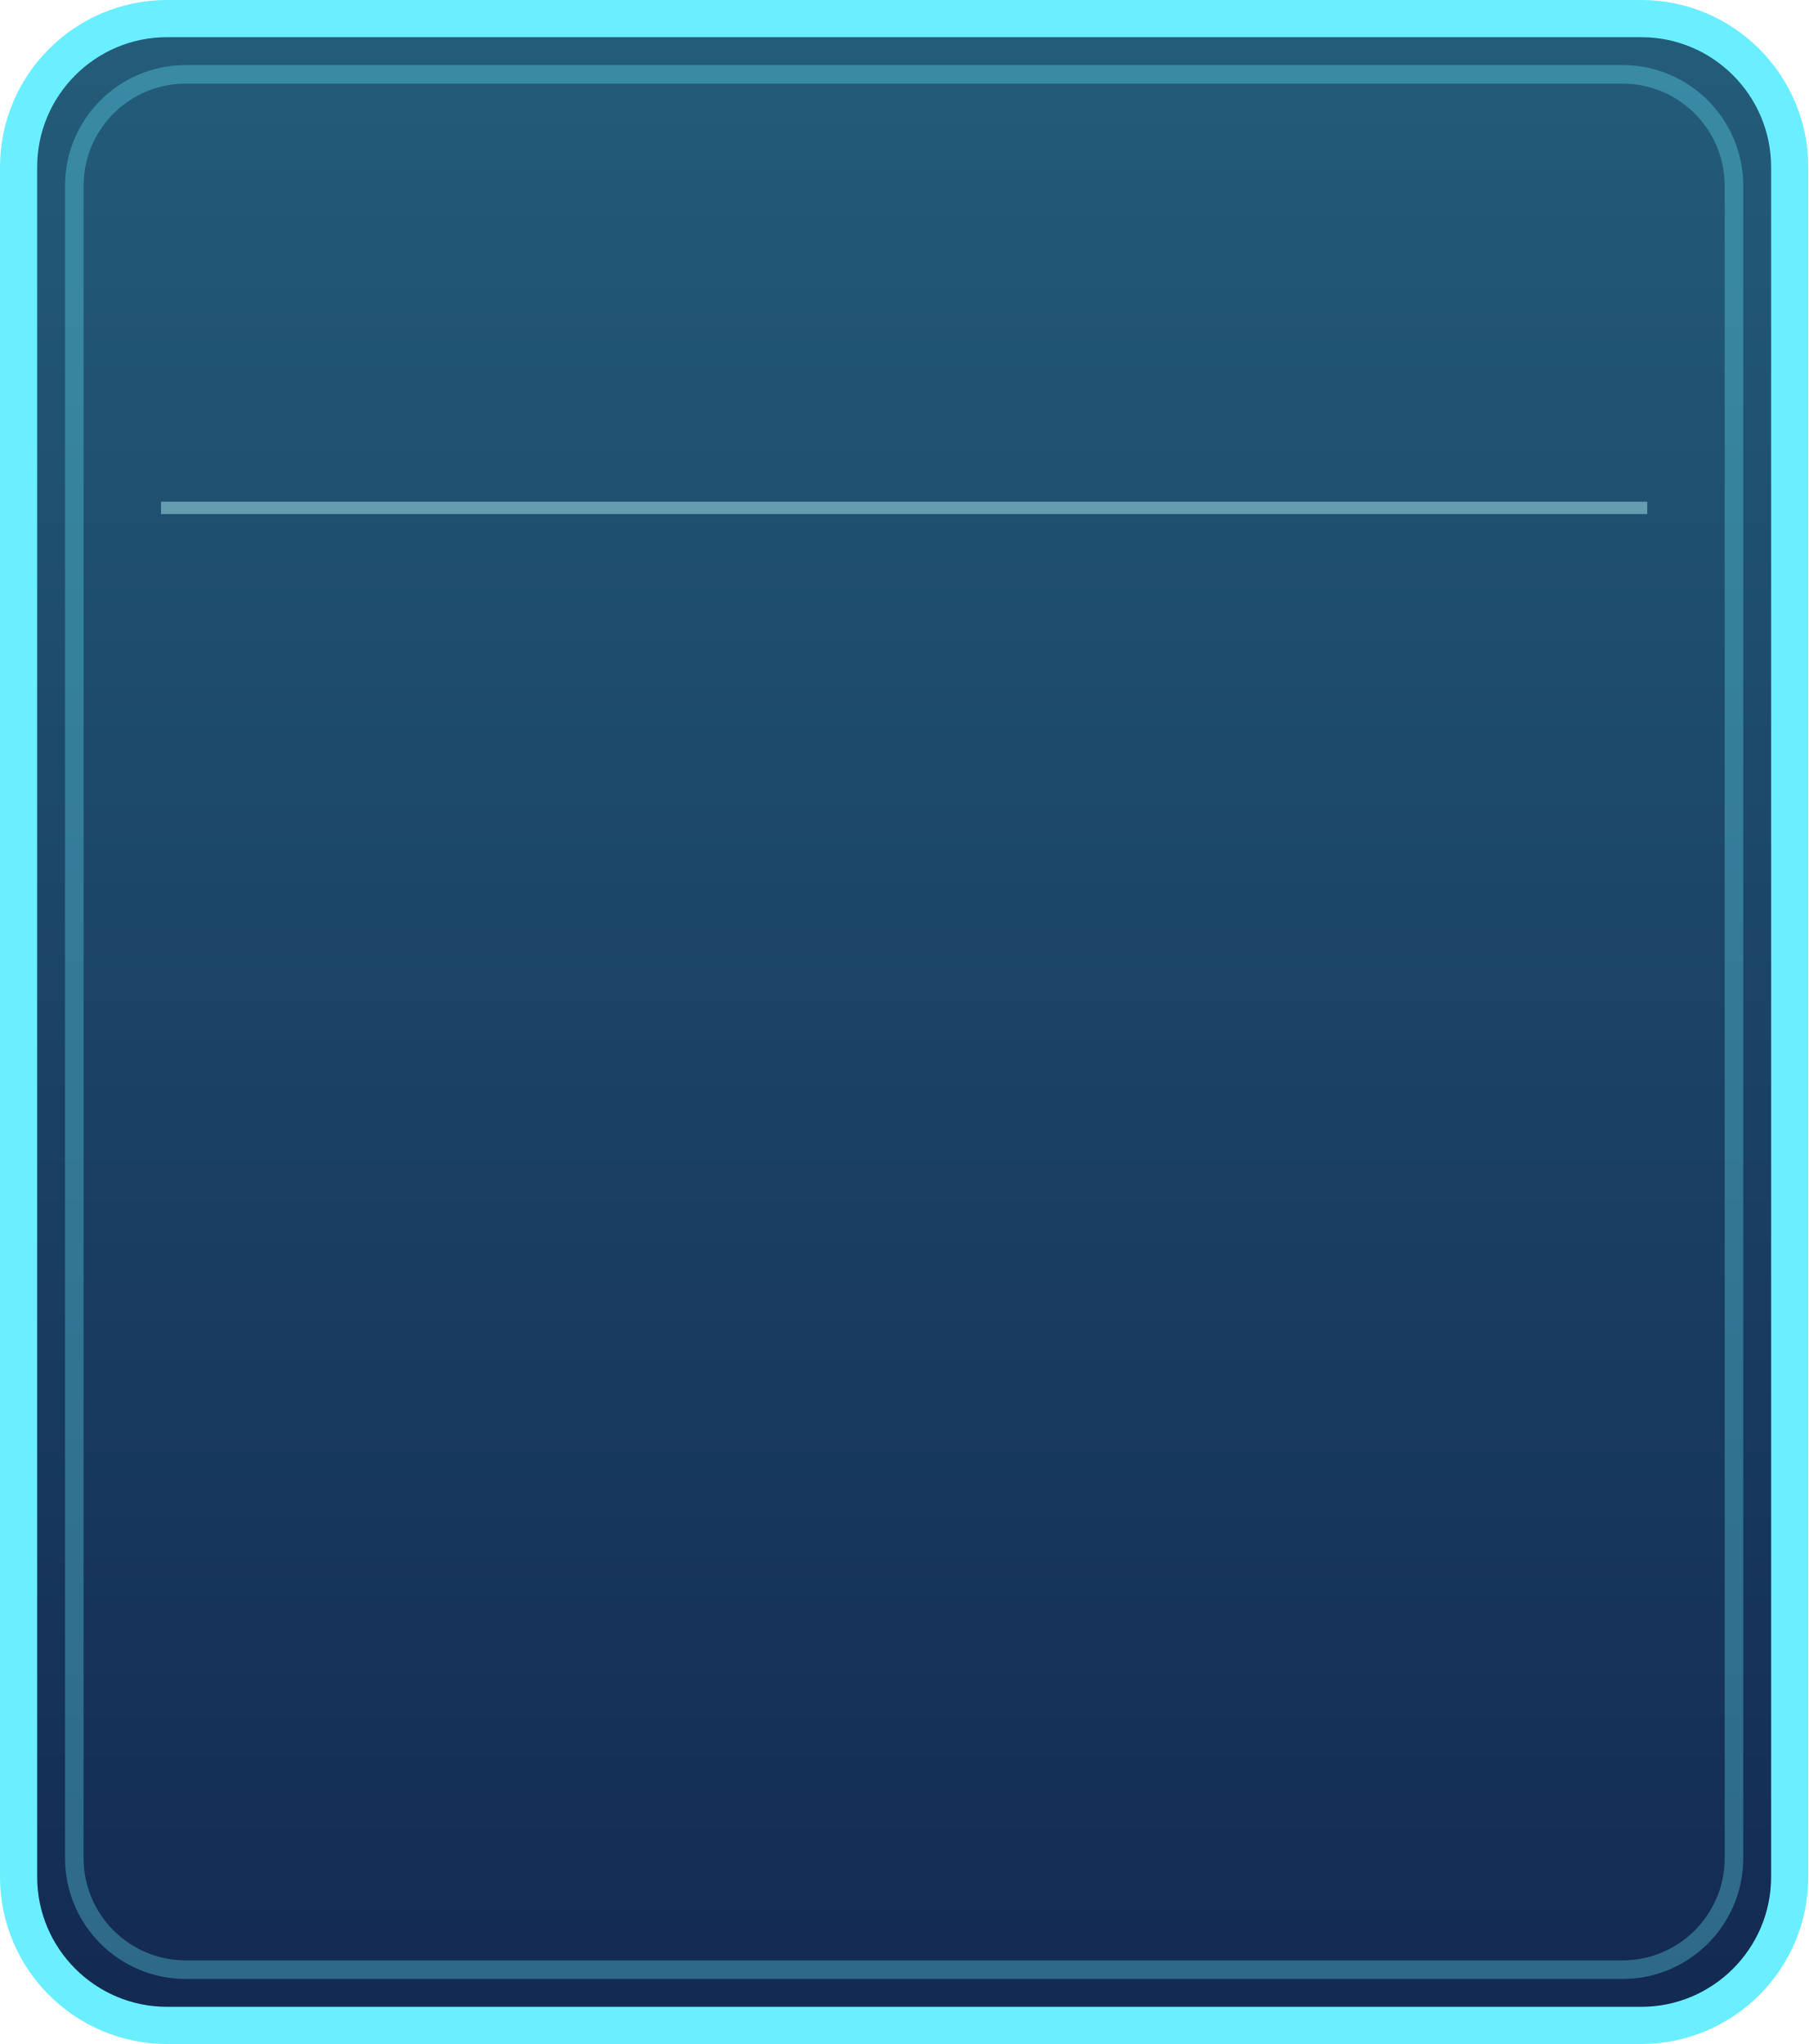
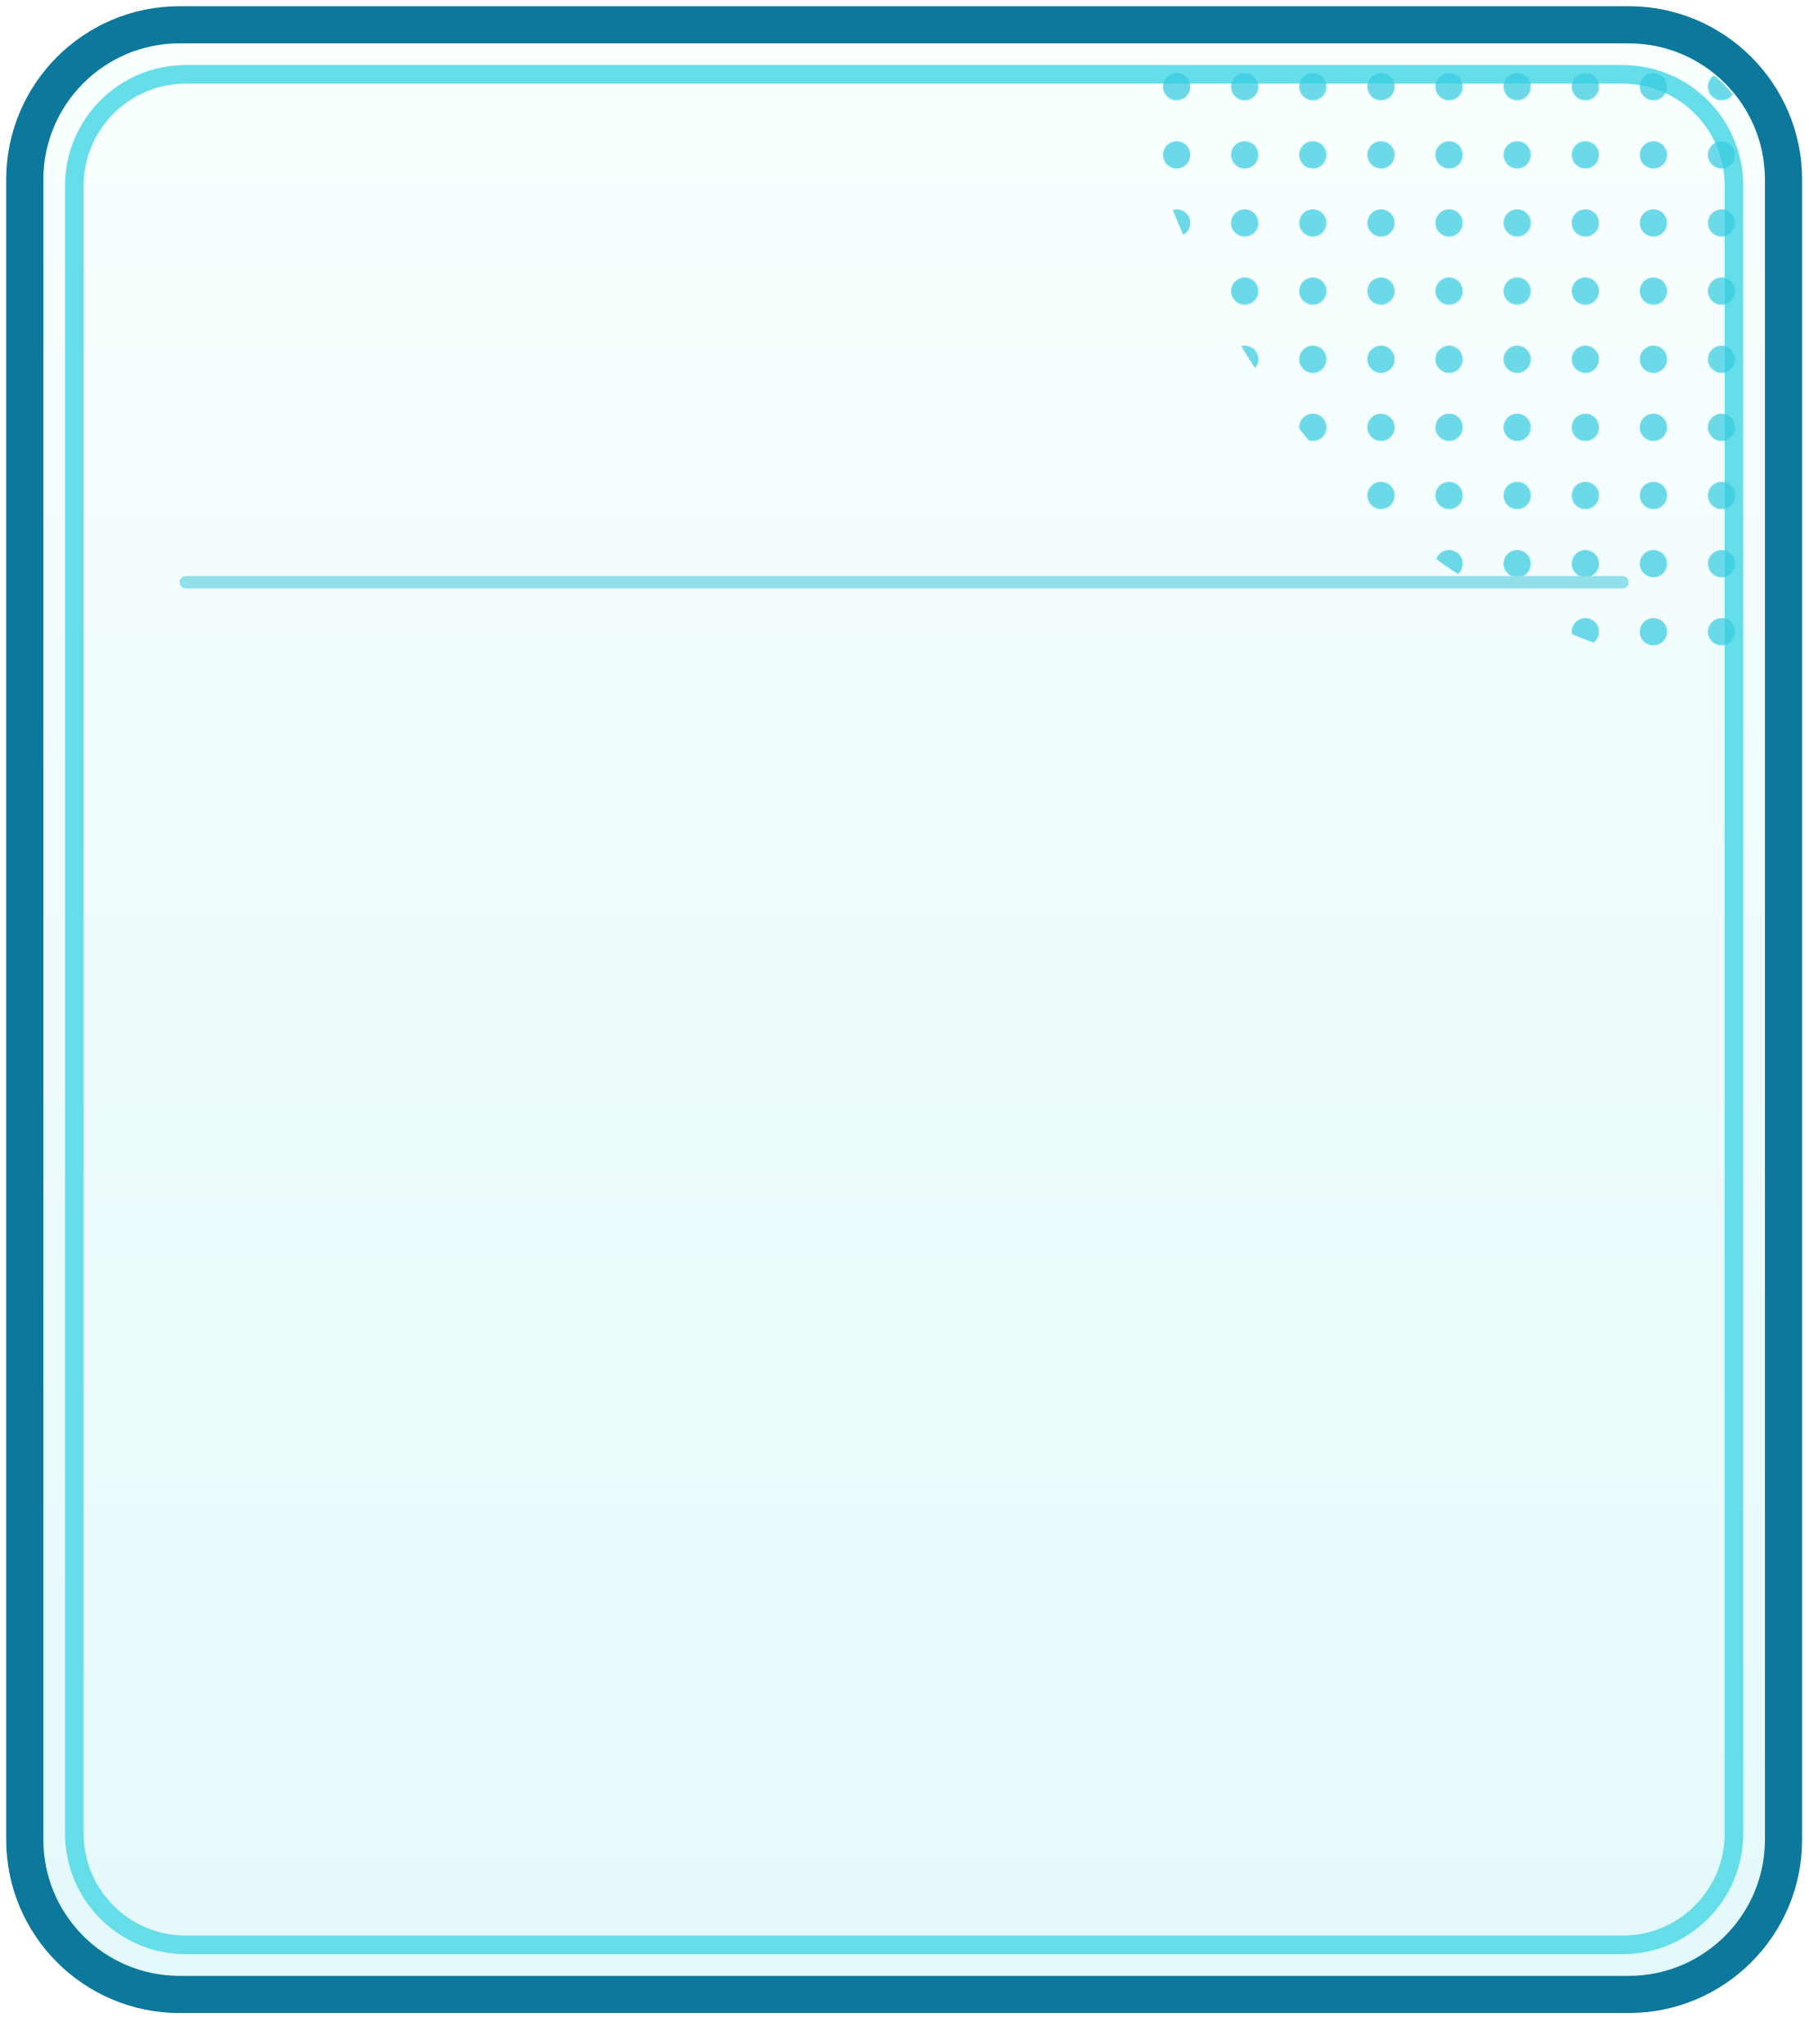
<svg xmlns="http://www.w3.org/2000/svg" width="292" height="330" viewBox="0 0 292 330">
  <defs>
-     <linearGradient id="g" x1="0" y1="0" x2="0" y2="1">
-       <stop stop-color="#235c79" />
-       <stop offset="1" stop-color="#132a52" />
+     <linearGradient id="card" x1="0" y1="0" x2="0" y2="1">
+       <stop stop-color="#f9ffff" />
+       <stop offset="1" stop-color="#e4f9fb" />
    </linearGradient>
+     <pattern id="dots" width="11" height="11" patternUnits="userSpaceOnUse">
+       <circle cx="3" cy="3" r="2.2" fill="#36cadf" />
+     </pattern>
+     <clipPath id="corner">
+       <path d="M181 7h81c13 0 23 10 23 23v80c-51-5-90-42-104-103Z" />
+     </clipPath>
  </defs>
-   <rect x="3" y="3" width="286" height="324" rx="24" fill="url(#g)" stroke="#69efff" stroke-width="6" />
-   <rect x="12" y="12" width="268" height="306" rx="18" fill="none" stroke="#69efff" stroke-opacity=".32" stroke-width="3" />
-   <path d="M26 82h240" stroke="#bdfaff" stroke-opacity=".45" stroke-width="2" />
+   <rect x="7" y="10" width="278" height="313" rx="25" fill="#14233d" opacity=".18" />
+   <rect x="4" y="4" width="284" height="318" rx="25" fill="url(#card)" stroke="#0c789c" stroke-width="6" />
+   <rect x="12" y="12" width="268" height="302" rx="18" fill="none" stroke="#66deea" stroke-width="3" />
+   <g clip-path="url(#corner)" opacity=".72">
+     <rect x="175" y="0" width="117" height="117" fill="url(#dots)" />
+   </g>
+   <path d="M30 94h232" stroke="#91e0e9" stroke-width="2" stroke-linecap="round" />
</svg>
